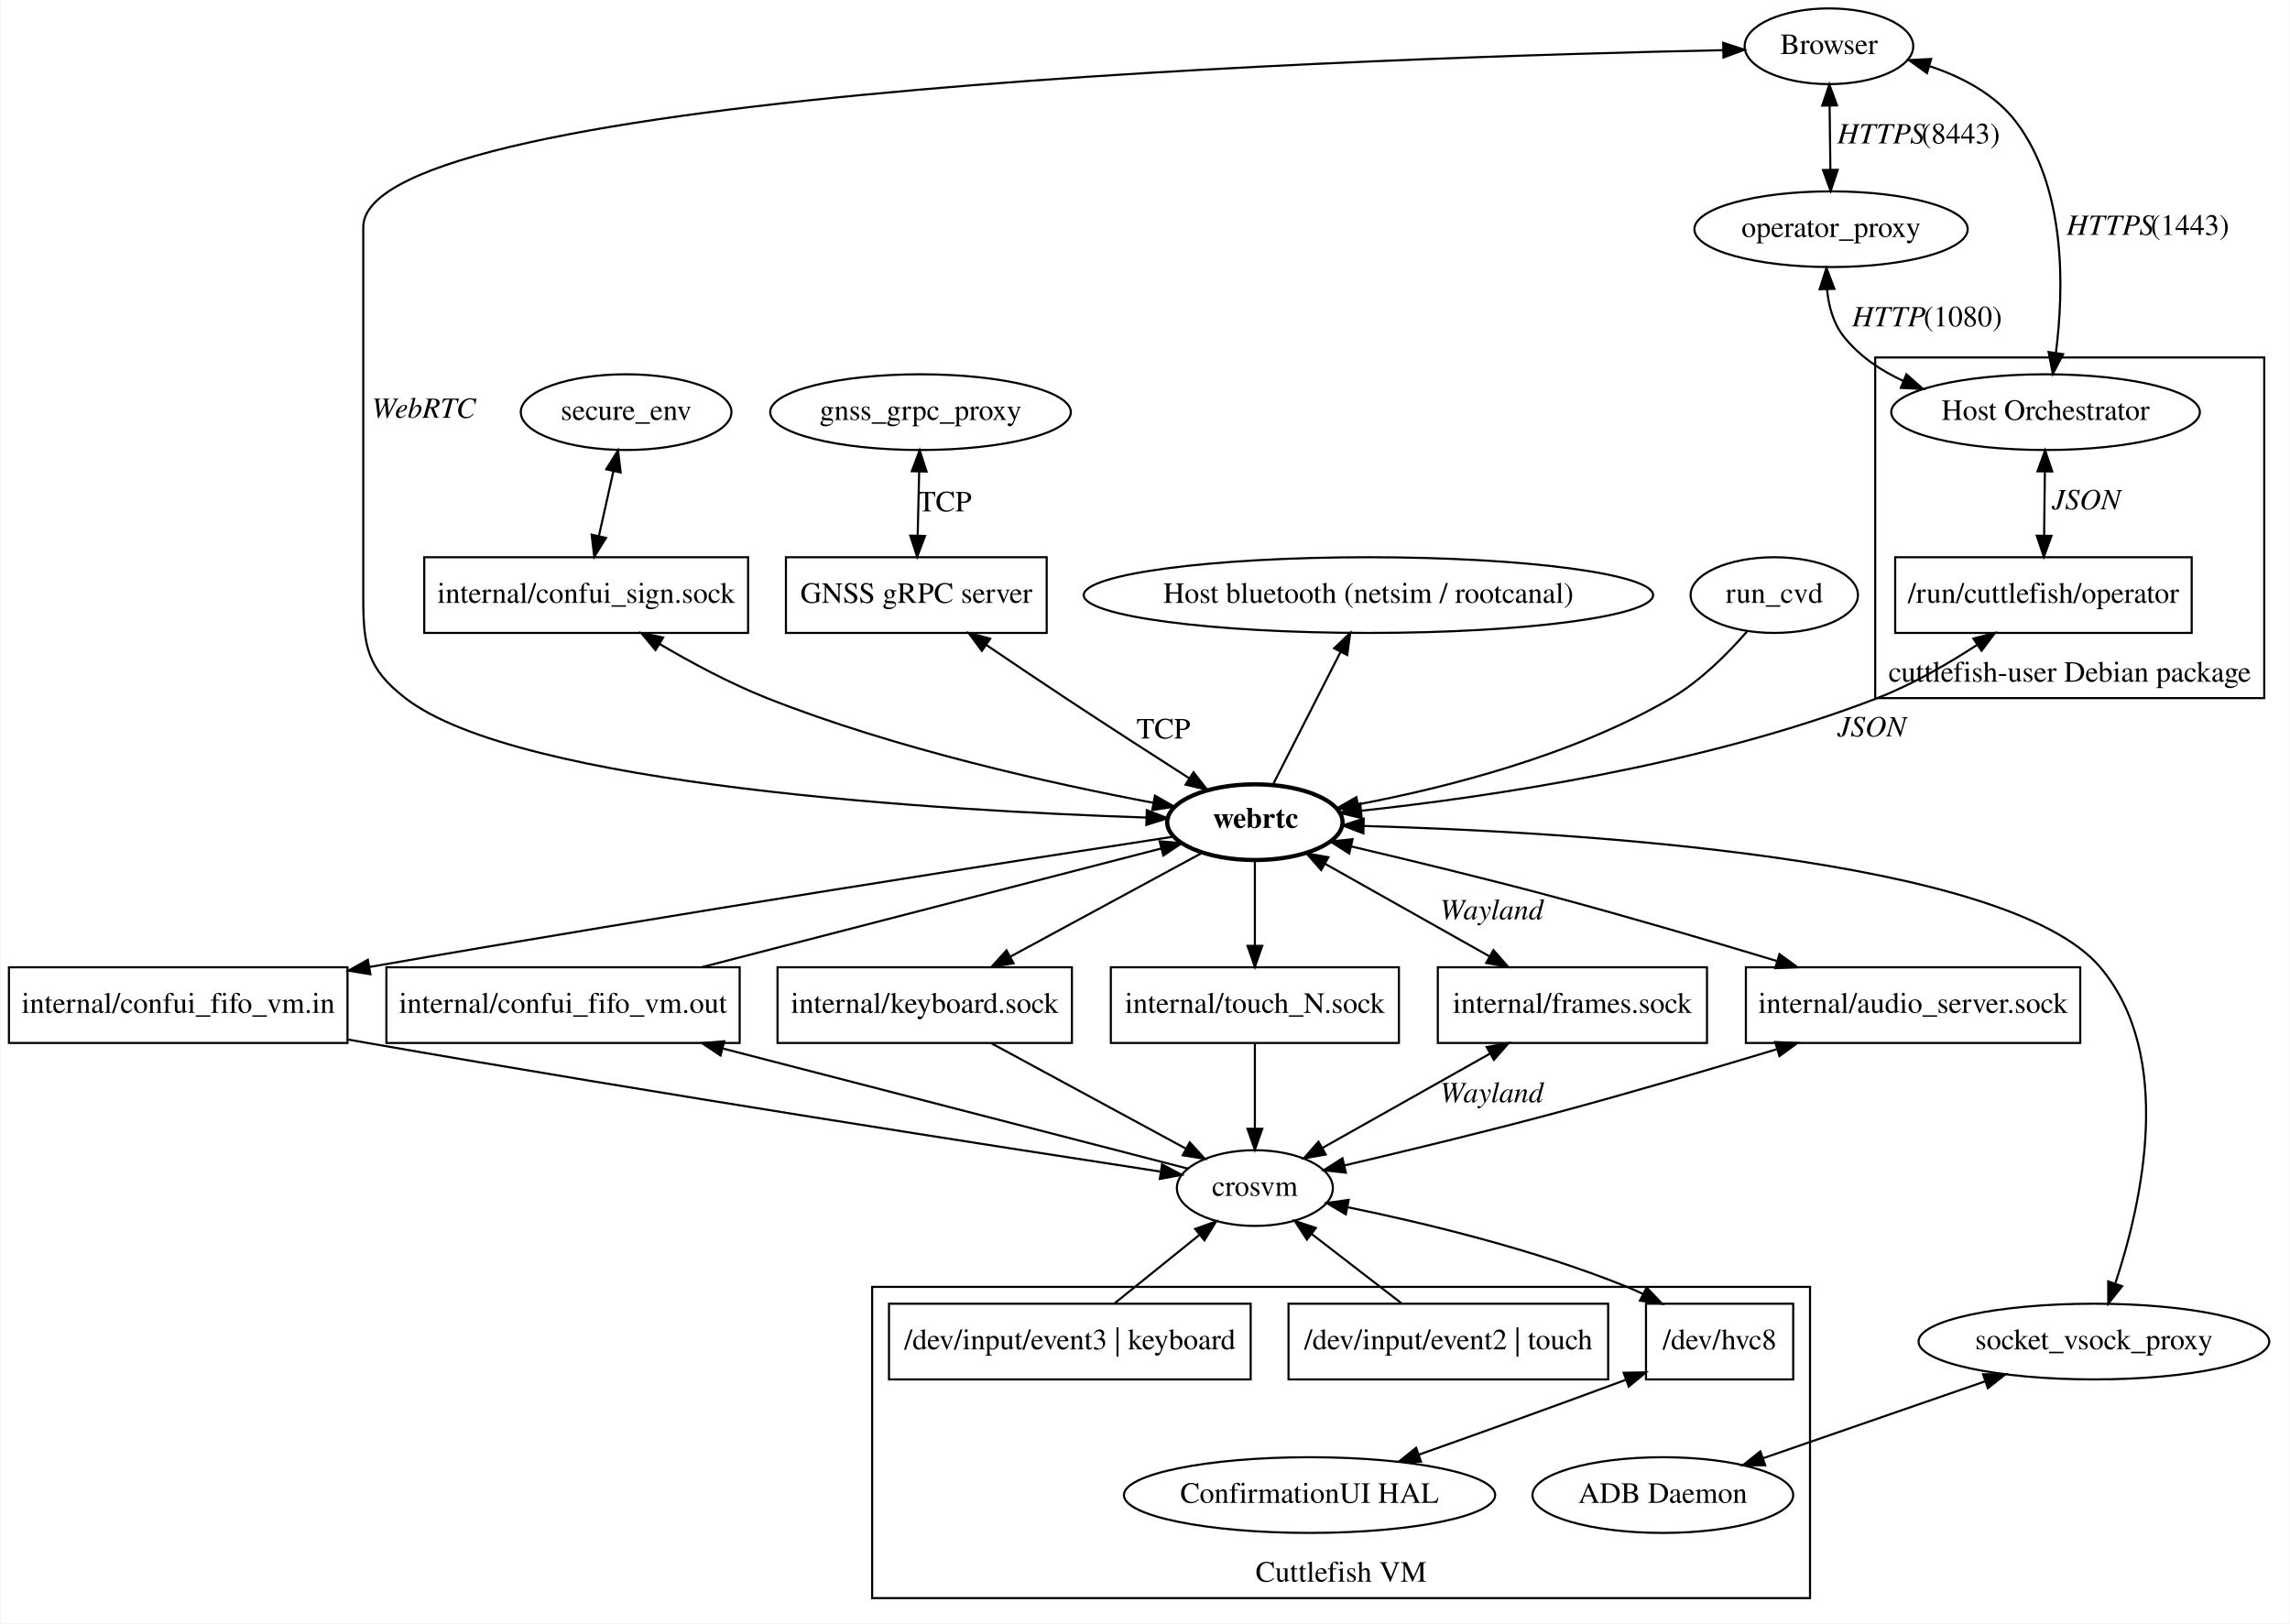
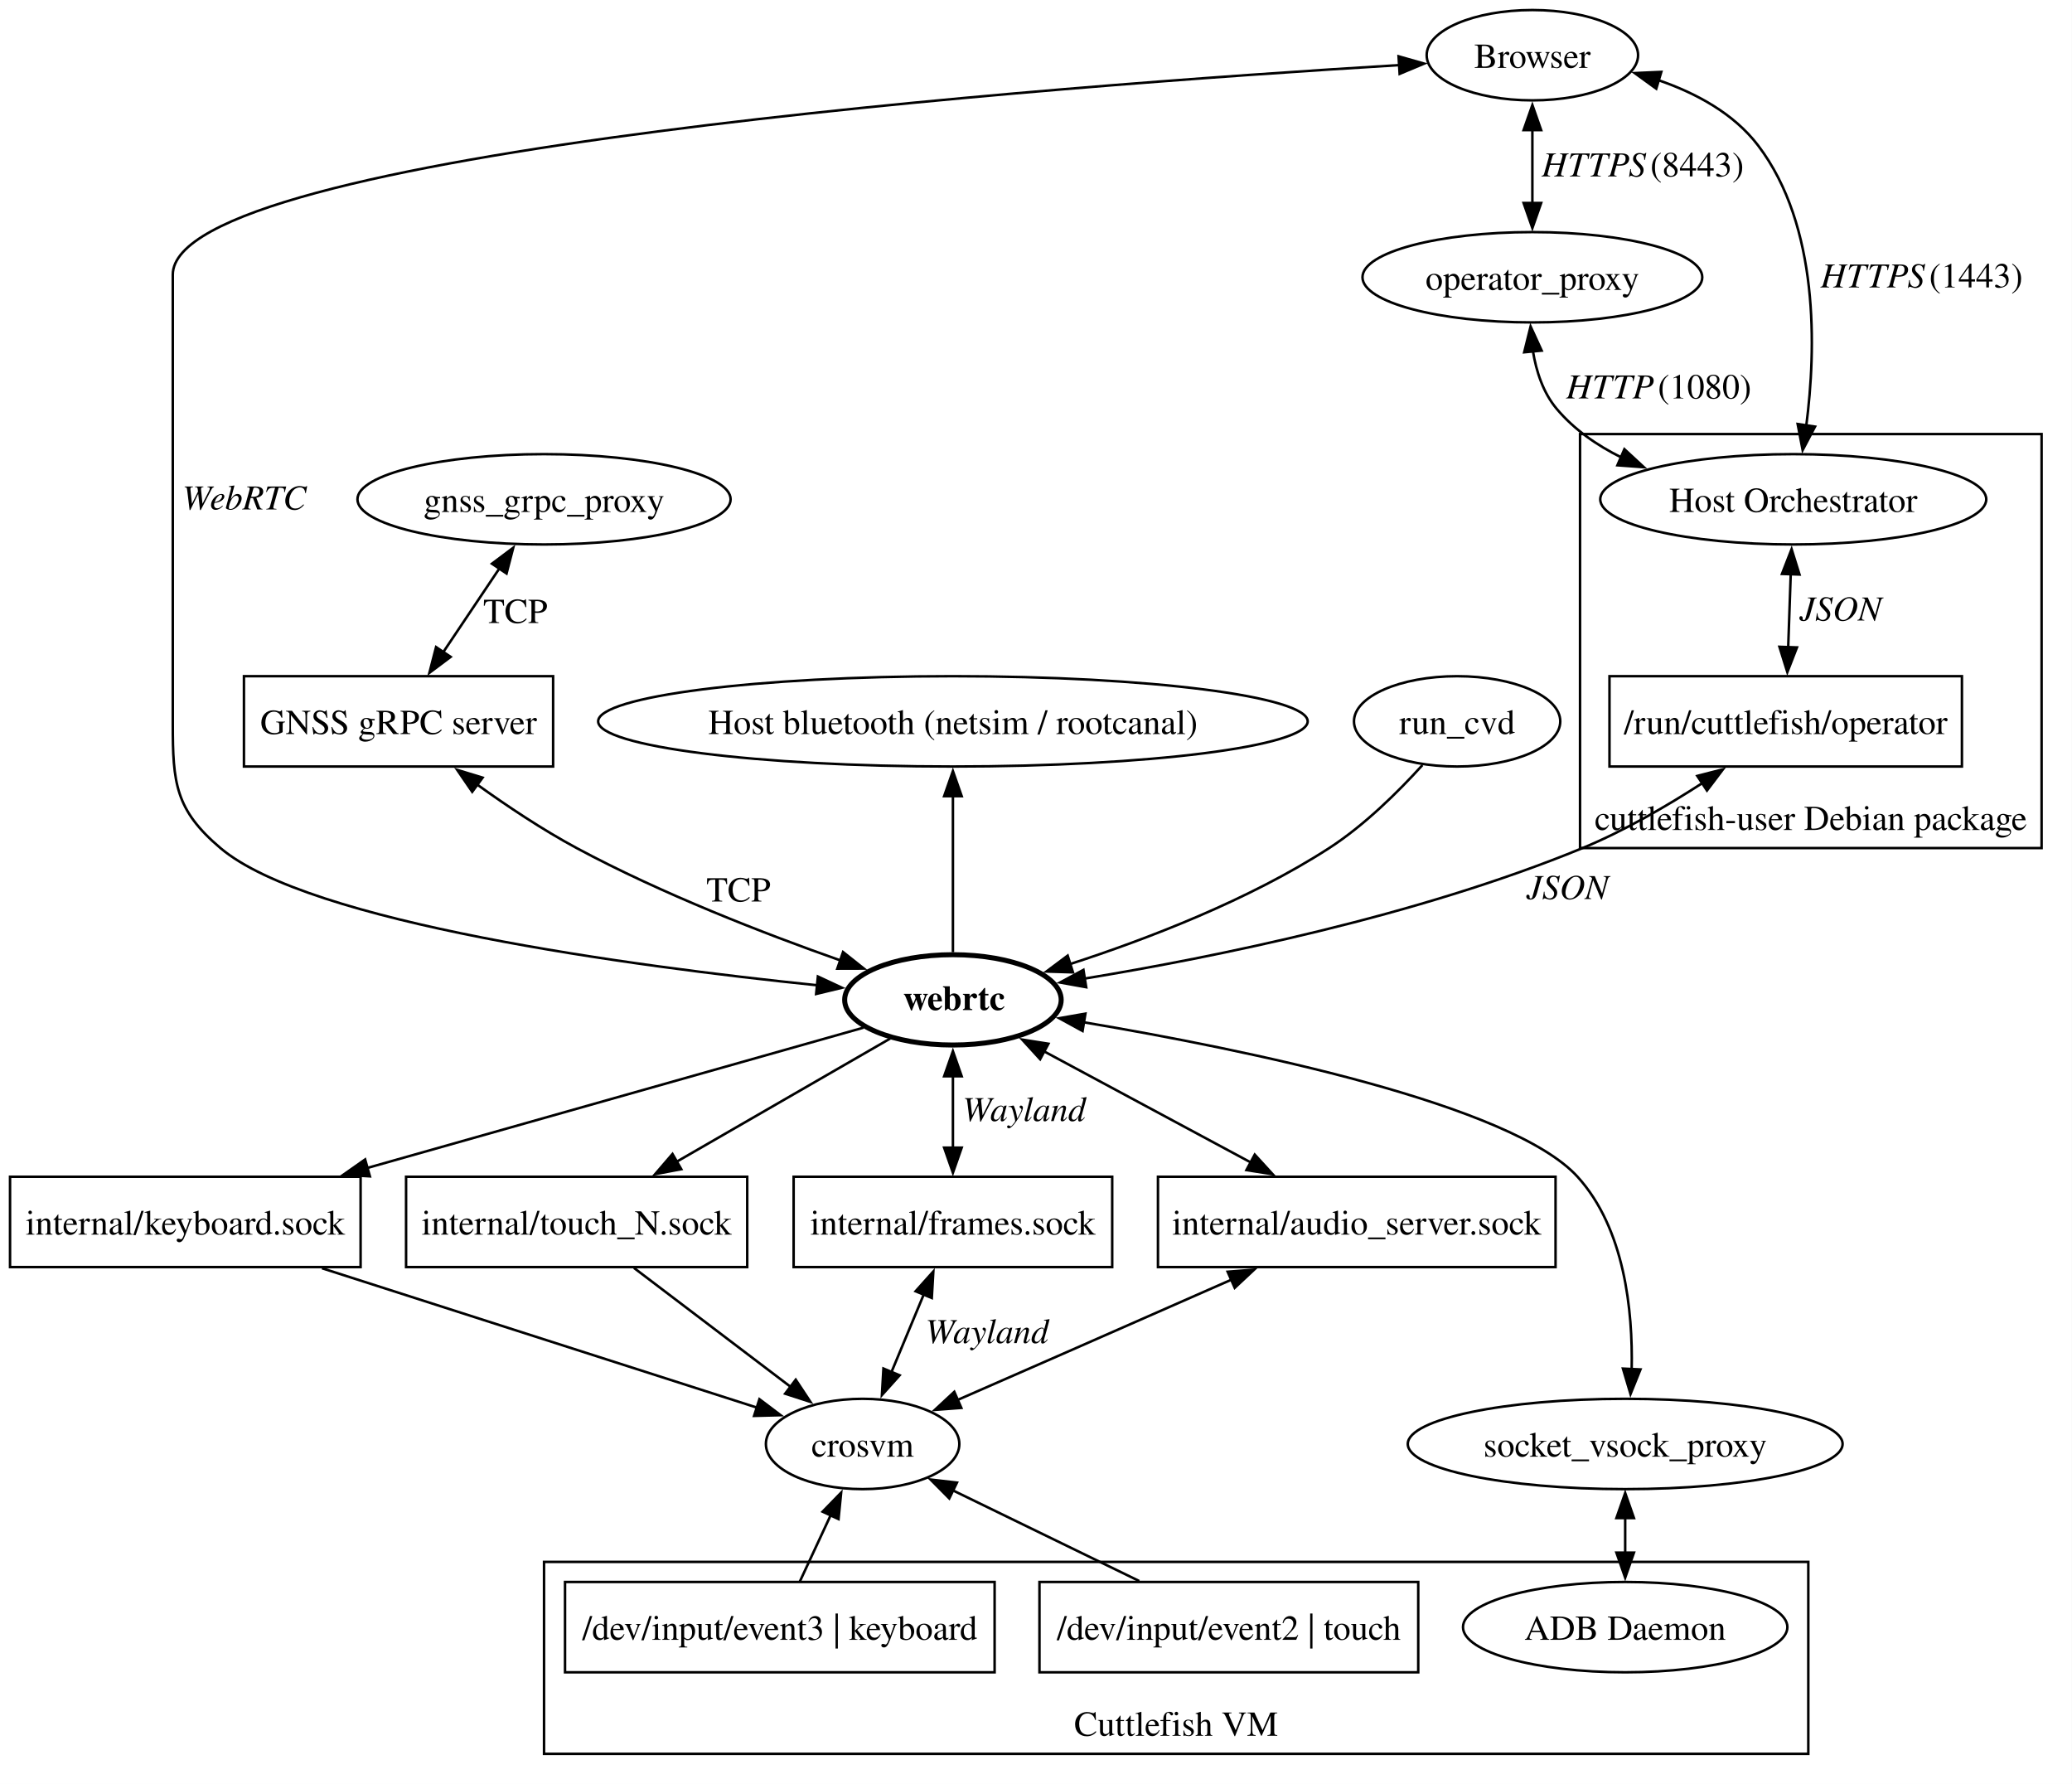
- <svg xmlns="http://www.w3.org/2000/svg" width="1089pt" height="772pt" viewBox="0.00 0.00 1088.50 772.00">
-   <g id="graph0" class="graph" transform="scale(1 1) rotate(0) translate(4 768)">
-     <polygon fill="white" stroke="transparent" points="-4,4 -4,-768 1084.5,-768 1084.5,4 -4,4" />
+ <svg xmlns="http://www.w3.org/2000/svg" width="826pt" height="711pt" viewBox="0.00 0.00 826.00 711.00">
+   <g id="graph0" class="graph" transform="scale(1 1) rotate(0) translate(4 707)">
+     <polygon fill="white" stroke="none" points="-4,4 -4,-707 821.88,-707 821.88,4 -4,4" />
    <g id="clust1" class="cluster">
-       <polygon fill="none" stroke="black" points="887.5,-436 887.5,-598 1072.5,-598 1072.5,-436 887.5,-436" />
-       <text text-anchor="middle" x="980" y="-443.8" font-family="Times,serif" font-size="14.00">cuttlefish-user Debian package</text>
+       <polygon fill="none" stroke="black" points="625.88,-369 625.88,-534 809.88,-534 809.88,-369 625.88,-369" />
+       <text xml:space="preserve" text-anchor="middle" x="717.88" y="-376.2" font-family="Times,serif" font-size="14.00">cuttlefish-user Debian package</text>
    </g>
    <g id="clust2" class="cluster">
-       <polygon fill="none" stroke="black" points="410.5,-8 410.5,-156 856.5,-156 856.5,-8 410.5,-8" />
-       <text text-anchor="middle" x="633.5" y="-15.8" font-family="Times,serif" font-size="14.00">Cuttlefish VM</text>
+       <polygon fill="none" stroke="black" points="212.88,-8 212.88,-84.5 716.88,-84.5 716.88,-8 212.88,-8" />
+       <text xml:space="preserve" text-anchor="middle" x="464.88" y="-15.2" font-family="Times,serif" font-size="14.00">Cuttlefish VM</text>
    </g>
    <g id="node1" class="node">
-       <polygon fill="none" stroke="black" points="985,-308 826,-308 826,-272 985,-272 985,-308" />
-       <text text-anchor="middle" x="905.5" y="-286.3" font-family="Times,serif" font-size="14.00">internal/audio_server.sock</text>
+       <polygon fill="none" stroke="black" points="616.12,-238 457.62,-238 457.62,-202 616.12,-202 616.12,-238" />
+       <text xml:space="preserve" text-anchor="middle" x="536.88" y="-214.95" font-family="Times,serif" font-size="14.00">internal/audio_server.sock</text>
+     </g>
+     <g id="node12" class="node">
+       <ellipse fill="none" stroke="black" stroke-width="2" cx="375.88" cy="-308.5" rx="43.16" ry="18" />
+       <text xml:space="preserve" text-anchor="start" x="352.25" y="-304.45" font-family="Times,serif" font-size="14.00"> </text>
+       <text xml:space="preserve" text-anchor="start" x="356" y="-304.45" font-family="Times,serif" font-weight="bold" font-size="14.00">webrtc</text>
+       <text xml:space="preserve" text-anchor="start" x="395.75" y="-304.45" font-family="Times,serif" font-size="14.00"> </text>
+     </g>
+     <g id="edge13" class="edge">
+       <path fill="none" stroke="black" d="M494.72,-243.65C469.06,-257.43 436.63,-274.86 412.13,-288.02" />
+       <polygon fill="black" stroke="black" points="496.2,-246.83 503.35,-239.01 492.88,-240.66 496.2,-246.83" />
+       <polygon fill="black" stroke="black" points="410.65,-284.84 403.5,-292.66 413.96,-291.01 410.65,-284.84" />
+     </g>
+     <g id="node2" class="node">
+       <ellipse fill="none" stroke="black" cx="606.88" cy="-685" rx="42.14" ry="18" />
+       <text xml:space="preserve" text-anchor="middle" x="606.88" y="-679.95" font-family="Times,serif" font-size="14.00">Browser</text>
+     </g>
+     <g id="node3" class="node">
+       <ellipse fill="none" stroke="black" cx="212.88" cy="-508" rx="74.38" ry="18" />
+       <text xml:space="preserve" text-anchor="middle" x="212.88" y="-502.95" font-family="Times,serif" font-size="14.00">gnss_grpc_proxy</text>
+     </g>
+     <g id="node4" class="node">
+       <polygon fill="none" stroke="black" points="216.5,-437.5 93.25,-437.5 93.25,-401.5 216.5,-401.5 216.5,-437.5" />
+       <text xml:space="preserve" text-anchor="middle" x="154.88" y="-414.45" font-family="Times,serif" font-size="14.00">GNSS gRPC server</text>
+     </g>
+     <g id="edge10" class="edge">
+       <path fill="none" stroke="black" d="M172.48,-446.75C179.68,-457.49 187.99,-469.89 195.2,-480.63" />
+       <polygon fill="black" stroke="black" points="175.65,-445.2 167.18,-438.85 169.84,-449.1 175.65,-445.2" />
+       <polygon fill="black" stroke="black" points="192.12,-482.33 200.6,-488.69 197.93,-478.43 192.12,-482.33" />
+       <text xml:space="preserve" text-anchor="middle" x="201.44" y="-458.7" font-family="Times,serif" font-size="14.00">TCP</text>
+     </g>
+     <g id="node5" class="node">
+       <ellipse fill="none" stroke="black" cx="375.88" cy="-419.5" rx="141.43" ry="18" />
+       <text xml:space="preserve" text-anchor="middle" x="375.88" y="-414.45" font-family="Times,serif" font-size="14.00">Host bluetooth (netsim / rootcanal)</text>
+     </g>
+     <g id="node6" class="node">
+       <polygon fill="none" stroke="black" points="139.75,-238 0,-238 0,-202 139.75,-202 139.75,-238" />
+       <text xml:space="preserve" text-anchor="middle" x="69.88" y="-214.95" font-family="Times,serif" font-size="14.00">internal/keyboard.sock</text>
+     </g>
+     <g id="edge18" class="edge">
+       <path fill="none" stroke="black" d="M142.37,-241.49C204.7,-259.11 291.95,-283.78 340.22,-297.42" />
+       <polygon fill="black" stroke="black" points="143.46,-238.16 132.89,-238.81 141.56,-244.9 143.46,-238.16" />
+     </g>
+     <g id="node7" class="node">
+       <polygon fill="none" stroke="black" points="293.88,-238 157.88,-238 157.88,-202 293.88,-202 293.88,-238" />
+       <text xml:space="preserve" text-anchor="middle" x="225.88" y="-214.95" font-family="Times,serif" font-size="14.00">internal/touch_N.sock</text>
+     </g>
+     <g id="edge20" class="edge">
+       <path fill="none" stroke="black" d="M265.81,-244.03C292.85,-259.62 327.73,-279.74 350.9,-293.1" />
+       <polygon fill="black" stroke="black" points="267.59,-241.02 257.18,-239.05 264.09,-247.08 267.59,-241.02" />
+     </g>
+     <g id="node8" class="node">
+       <ellipse fill="none" stroke="black" cx="576.88" cy="-419.5" rx="41.12" ry="18" />
+       <text xml:space="preserve" text-anchor="middle" x="576.88" y="-414.45" font-family="Times,serif" font-size="14.00">run_cvd</text>
+     </g>
+     <g id="node9" class="node">
+       <ellipse fill="none" stroke="black" cx="606.88" cy="-596.5" rx="67.73" ry="18" />
+       <text xml:space="preserve" text-anchor="middle" x="606.88" y="-591.45" font-family="Times,serif" font-size="14.00">operator_proxy</text>
+     </g>
+     <g id="edge3" class="edge">
+       <path fill="none" stroke="black" d="M606.88,-625.72C606.88,-635.21 606.88,-645.8 606.88,-655.32" />
+       <polygon fill="black" stroke="black" points="610.38,-626.1 606.88,-616.1 603.38,-626.1 610.38,-626.1" />
+       <polygon fill="black" stroke="black" points="603.38,-655.14 606.88,-665.14 610.38,-655.14 603.38,-655.14" />
+       <text xml:space="preserve" text-anchor="start" x="606.88" y="-636.7" font-family="Times,serif" font-size="14.00"> </text>
+       <text xml:space="preserve" text-anchor="start" x="610.62" y="-636.7" font-family="Times,serif" font-style="italic" font-size="14.00">HTTPS</text>
+       <text xml:space="preserve" text-anchor="start" x="650.38" y="-636.7" font-family="Times,serif" font-size="14.00"> (8443) </text>
+     </g>
+     <g id="node10" class="node">
+       <ellipse fill="none" stroke="black" cx="643.88" cy="-131.5" rx="86.67" ry="18" />
+       <text xml:space="preserve" text-anchor="middle" x="643.88" y="-126.45" font-family="Times,serif" font-size="14.00">socket_vsock_proxy</text>
+     </g>
+     <g id="edge12" class="edge">
+       <path fill="none" stroke="black" d="M646.47,-161.22C646.95,-184.74 643.65,-217.37 624.88,-238 598.58,-266.89 492.95,-288.62 428.01,-299.57" />
+       <polygon fill="black" stroke="black" points="649.97,-161.21 646,-151.38 642.98,-161.54 649.97,-161.21" />
+       <polygon fill="black" stroke="black" points="427.56,-296.1 418.27,-301.18 428.7,-303.01 427.56,-296.1" />
+     </g>
+     <g id="node11" class="node">
+       <polygon fill="none" stroke="black" points="439.38,-238 312.38,-238 312.38,-202 439.38,-202 439.38,-238" />
+       <text xml:space="preserve" text-anchor="middle" x="375.88" y="-214.95" font-family="Times,serif" font-size="14.00">internal/frames.sock</text>
+     </g>
+     <g id="edge16" class="edge">
+       <path fill="none" stroke="black" d="M375.88,-249.47C375.88,-258.65 375.88,-268.85 375.88,-278.1" />
+       <polygon fill="black" stroke="black" points="379.38,-249.6 375.88,-239.6 372.38,-249.6 379.38,-249.6" />
+       <polygon fill="black" stroke="black" points="372.38,-278.04 375.88,-288.04 379.38,-278.04 372.38,-278.04" />
+       <text xml:space="preserve" text-anchor="start" x="375.88" y="-260.2" font-family="Times,serif" font-size="14.00"> </text>
+       <text xml:space="preserve" text-anchor="start" x="379.62" y="-260.2" font-family="Times,serif" font-style="italic" font-size="14.00">Wayland</text>
+       <text xml:space="preserve" text-anchor="start" x="426.88" y="-260.2" font-family="Times,serif" font-size="14.00"> </text>
+     </g>
+     <g id="edge2" class="edge">
+       <path fill="none" stroke="black" d="M321.72,-314.33C247.45,-321.97 119.15,-339.13 83.88,-369 65.89,-384.23 64.88,-394.94 64.88,-418.5 64.88,-418.5 64.88,-418.5 64.88,-597.5 64.88,-646.69 417.48,-672.8 553.88,-681.06" />
+       <polygon fill="black" stroke="black" points="322.05,-317.81 331.65,-313.33 321.35,-310.85 322.05,-317.81" />
+       <polygon fill="black" stroke="black" points="553.54,-684.55 563.73,-681.65 553.96,-677.56 553.54,-684.55" />
+       <text xml:space="preserve" text-anchor="start" x="64.88" y="-503.95" font-family="Times,serif" font-size="14.00"> </text>
+       <text xml:space="preserve" text-anchor="start" x="68.62" y="-503.95" font-family="Times,serif" font-style="italic" font-size="14.00">WebRTC</text>
+       <text xml:space="preserve" text-anchor="start" x="116.62" y="-503.95" font-family="Times,serif" font-size="14.00"> </text>
+     </g>
+     <g id="edge9" class="edge">
+       <path fill="none" stroke="black" d="M331.09,-324.2C300.62,-334.93 259.83,-350.75 225.88,-369 212.3,-376.3 198.2,-385.7 186.18,-394.34" />
+       <polygon fill="black" stroke="black" points="332.08,-327.56 340.38,-320.97 329.79,-320.94 332.08,-327.56" />
+       <polygon fill="black" stroke="black" points="184.25,-391.42 178.26,-400.16 188.39,-397.06 184.25,-391.42" />
+       <text xml:space="preserve" text-anchor="middle" x="290.38" y="-347.7" font-family="Times,serif" font-size="14.00">TCP</text>
+     </g>
+     <g id="edge8" class="edge">
+       <path fill="none" stroke="black" d="M375.88,-327.5C375.88,-344.42 375.88,-370.04 375.88,-389.79" />
+       <polygon fill="black" stroke="black" points="372.38,-389.68 375.88,-399.68 379.38,-389.68 372.38,-389.68" />
+     </g>
+     <g id="edge7" class="edge">
+       <path fill="none" stroke="black" d="M422.58,-322.77C453.39,-332.75 493.82,-348.27 525.88,-369 539.97,-378.11 553.48,-391.51 563.05,-402.07" />
+       <polygon fill="black" stroke="black" points="423.74,-319.46 413.15,-319.8 421.63,-326.14 423.74,-319.46" />
+     </g>
+     <g id="node15" class="node">
+       <polygon fill="none" stroke="black" points="778.12,-437.5 637.62,-437.5 637.62,-401.5 778.12,-401.5 778.12,-437.5" />
+       <text xml:space="preserve" text-anchor="middle" x="707.88" y="-414.45" font-family="Times,serif" font-size="14.00">/run/cuttlefish/operator</text>
+     </g>
+     <g id="edge6" class="edge">
+       <path fill="none" stroke="black" d="M428.34,-316.98C480.18,-325.5 561.04,-341.89 626.88,-369 643.47,-375.83 660.6,-385.81 674.81,-395.01" />
+       <polygon fill="black" stroke="black" points="429.02,-313.54 418.59,-315.42 427.91,-320.45 429.02,-313.54" />
+       <polygon fill="black" stroke="black" points="672.61,-397.76 682.87,-400.38 676.48,-391.93 672.61,-397.76" />
+       <text xml:space="preserve" text-anchor="start" x="600.78" y="-348.7" font-family="Times,serif" font-size="14.00"> </text>
+       <text xml:space="preserve" text-anchor="start" x="604.53" y="-348.7" font-family="Times,serif" font-style="italic" font-size="14.00">JSON</text>
+       <text xml:space="preserve" text-anchor="start" x="636.03" y="-348.7" font-family="Times,serif" font-size="14.00"> </text>
+     </g>
+     <g id="node13" class="node">
+       <ellipse fill="none" stroke="black" cx="339.88" cy="-131.5" rx="38.56" ry="18" />
+       <text xml:space="preserve" text-anchor="middle" x="339.88" y="-126.45" font-family="Times,serif" font-size="14.00">crosvm</text>
+     </g>
+     <g id="edge14" class="edge">
+       <path fill="none" stroke="black" d="M377.56,-148.97C390.93,-154.81 406.07,-161.44 419.88,-167.5 441.85,-177.14 466.14,-187.83 486.87,-196.96" />
+       <polygon fill="black" stroke="black" points="379.23,-145.88 368.67,-145.08 376.43,-152.29 379.23,-145.88" />
+       <polygon fill="black" stroke="black" points="485.4,-200.14 495.97,-200.97 488.22,-193.73 485.4,-200.14" />
+     </g>
+     <g id="edge17" class="edge">
+       <path fill="none" stroke="black" d="M297.7,-146.01C250.98,-160.98 175.52,-185.15 124.36,-201.54" />
+       <polygon fill="black" stroke="black" points="298.74,-149.35 307.2,-142.97 296.61,-142.69 298.74,-149.35" />
+     </g>
+     <g id="edge19" class="edge">
+       <path fill="none" stroke="black" d="M311.31,-154.17C291.97,-168.85 266.76,-187.98 248.74,-201.65" />
+       <polygon fill="black" stroke="black" points="313.22,-157.12 319.07,-148.28 308.99,-151.54 313.22,-157.12" />
+     </g>
+     <g id="edge15" class="edge">
+       <path fill="none" stroke="black" d="M351.28,-159.9C355.41,-169.84 360.09,-181.07 364.24,-191.05" />
+       <polygon fill="black" stroke="black" points="354.64,-158.87 347.57,-150.99 348.18,-161.56 354.64,-158.87" />
+       <polygon fill="black" stroke="black" points="361,-192.36 368.07,-200.25 367.46,-189.68 361,-192.36" />
+       <text xml:space="preserve" text-anchor="start" x="361.1" y="-171.7" font-family="Times,serif" font-size="14.00"> </text>
+       <text xml:space="preserve" text-anchor="start" x="364.85" y="-171.7" font-family="Times,serif" font-style="italic" font-size="14.00">Wayland</text>
+       <text xml:space="preserve" text-anchor="start" x="412.1" y="-171.7" font-family="Times,serif" font-size="14.00"> </text>
+     </g>
+     <g id="node14" class="node">
+       <ellipse fill="none" stroke="black" cx="710.88" cy="-508" rx="76.94" ry="18" />
+       <text xml:space="preserve" text-anchor="middle" x="710.88" y="-502.95" font-family="Times,serif" font-size="14.00">Host Orchestrator</text>
+     </g>
+     <g id="edge1" class="edge">
+       <path fill="none" stroke="black" d="M716.06,-537.28C720.03,-567.98 721.27,-616.89 696.88,-649 687.16,-661.78 672.12,-669.9 657.1,-675.05" />
+       <polygon fill="black" stroke="black" points="719.56,-536.97 714.62,-527.6 712.63,-538.01 719.56,-536.97" />
+       <polygon fill="black" stroke="black" points="656.27,-671.65 647.69,-677.87 658.28,-678.35 656.27,-671.65" />
+       <text xml:space="preserve" text-anchor="start" x="718.06" y="-592.45" font-family="Times,serif" font-size="14.00"> </text>
+       <text xml:space="preserve" text-anchor="start" x="721.81" y="-592.45" font-family="Times,serif" font-style="italic" font-size="14.00">HTTPS</text>
+       <text xml:space="preserve" text-anchor="start" x="761.56" y="-592.45" font-family="Times,serif" font-size="14.00"> (1443) </text>
+     </g>
+     <g id="edge4" class="edge">
+       <path fill="none" stroke="black" d="M642.37,-524.68C632.62,-529.5 623.56,-535.78 616.62,-544 611.2,-550.43 608.42,-558.93 607.08,-567.17" />
+       <polygon fill="black" stroke="black" points="643.56,-527.98 651.34,-520.79 640.77,-521.56 643.56,-527.98" />
+       <polygon fill="black" stroke="black" points="603.62,-566.6 606.17,-576.89 610.59,-567.26 603.62,-566.6" />
+       <text xml:space="preserve" text-anchor="start" x="616.62" y="-548.2" font-family="Times,serif" font-size="14.00"> </text>
+       <text xml:space="preserve" text-anchor="start" x="620.38" y="-548.2" font-family="Times,serif" font-style="italic" font-size="14.00">HTTP</text>
+       <text xml:space="preserve" text-anchor="start" x="653.38" y="-548.2" font-family="Times,serif" font-size="14.00"> (1080) </text>
+     </g>
+     <g id="edge5" class="edge">
+       <path fill="none" stroke="black" d="M708.85,-448.72C709.18,-458.21 709.55,-468.8 709.88,-478.32" />
+       <polygon fill="black" stroke="black" points="712.36,-448.97 708.52,-439.1 705.37,-449.22 712.36,-448.97" />
+       <polygon fill="black" stroke="black" points="706.38,-478.26 710.22,-488.14 713.37,-478.02 706.38,-478.26" />
+       <text xml:space="preserve" text-anchor="start" x="709.64" y="-459.7" font-family="Times,serif" font-size="14.00"> </text>
+       <text xml:space="preserve" text-anchor="start" x="713.39" y="-459.7" font-family="Times,serif" font-style="italic" font-size="14.00">JSON</text>
+       <text xml:space="preserve" text-anchor="start" x="744.89" y="-459.7" font-family="Times,serif" font-size="14.00"> </text>
    </g>
    <g id="node16" class="node">
-       <ellipse fill="none" stroke="black" stroke-width="2" cx="592.5" cy="-377" rx="41.69" ry="18" />
-       <text text-anchor="start" x="568.5" y="-374.3" font-family="Times,serif" font-size="14.00"> </text>
-       <text text-anchor="start" x="572.5" y="-374.3" font-family="Times,serif" font-weight="bold" font-size="14.00">webrtc</text>
-       <text text-anchor="start" x="612.5" y="-374.3" font-family="Times,serif" font-size="14.00"> </text>
-     </g>
-     <g id="edge15" class="edge">
-       <path fill="none" stroke="black" d="M840.59,-311.02C809.24,-320.48 771.02,-331.7 736.5,-341 703.86,-349.79 666.8,-358.77 638.45,-365.44" />
-       <polygon fill="black" stroke="black" points="841.96,-314.26 850.51,-308.01 839.93,-307.56 841.96,-314.26" />
-       <polygon fill="black" stroke="black" points="637.37,-362.1 628.43,-367.79 638.96,-368.91 637.37,-362.1" />
-     </g>
-     <g id="node2" class="node">
-       <ellipse fill="none" stroke="black" cx="865.5" cy="-746" rx="40.09" ry="18" />
-       <text text-anchor="middle" x="865.5" y="-742.3" font-family="Times,serif" font-size="14.00">Browser</text>
-     </g>
-     <g id="node3" class="node">
-       <polygon fill="none" stroke="black" points="351.5,-503 197.5,-503 197.5,-467 351.5,-467 351.5,-503" />
-       <text text-anchor="middle" x="274.5" y="-481.3" font-family="Times,serif" font-size="14.00">internal/confui_sign.sock</text>
-     </g>
-     <g id="node13" class="node">
-       <ellipse fill="none" stroke="black" cx="293.5" cy="-572" rx="50.09" ry="18" />
-       <text text-anchor="middle" x="293.5" y="-568.3" font-family="Times,serif" font-size="14.00">secure_env</text>
-     </g>
-     <g id="edge10" class="edge">
-       <path fill="none" stroke="black" d="M280.59,-513.27C282.78,-523.04 285.24,-534.06 287.43,-543.83" />
-       <polygon fill="black" stroke="black" points="283.94,-512.2 278.34,-503.2 277.11,-513.72 283.94,-512.2" />
-       <polygon fill="black" stroke="black" points="284.06,-544.83 289.66,-553.82 290.89,-543.3 284.06,-544.83" />
-     </g>
-     <g id="node4" class="node">
-       <ellipse fill="none" stroke="black" cx="433.5" cy="-572" rx="71.49" ry="18" />
-       <text text-anchor="middle" x="433.5" y="-568.3" font-family="Times,serif" font-size="14.00">gnss_grpc_proxy</text>
-     </g>
-     <g id="node5" class="node">
-       <polygon fill="none" stroke="black" points="493.5,-503 369.5,-503 369.5,-467 493.5,-467 493.5,-503" />
-       <text text-anchor="middle" x="431.5" y="-481.3" font-family="Times,serif" font-size="14.00">GNSS gRPC server</text>
-     </g>
-     <g id="edge12" class="edge">
-       <path fill="none" stroke="black" d="M432.14,-513.27C432.37,-522.94 432.63,-533.83 432.85,-543.52" />
-       <polygon fill="black" stroke="black" points="435.64,-513.12 431.9,-503.2 428.64,-513.28 435.64,-513.12" />
-       <polygon fill="black" stroke="black" points="429.36,-543.91 433.1,-553.82 436.36,-543.74 429.36,-543.91" />
-       <text text-anchor="middle" x="445" y="-524.8" font-family="Times,serif" font-size="14.00">TCP</text>
-     </g>
-     <g id="node6" class="node">
-       <ellipse fill="none" stroke="black" cx="646.5" cy="-485" rx="135.38" ry="18" />
-       <text text-anchor="middle" x="646.5" y="-481.3" font-family="Times,serif" font-size="14.00">Host bluetooth (netsim / rootcanal)</text>
-     </g>
-     <g id="node7" class="node">
-       <polygon fill="none" stroke="black" points="161,-308 0,-308 0,-272 161,-272 161,-308" />
-       <text text-anchor="middle" x="80.5" y="-286.3" font-family="Times,serif" font-size="14.00">internal/confui_fifo_vm.in</text>
-     </g>
-     <g id="edge26" class="edge">
-       <path fill="none" stroke="black" d="M171.57,-308.16C318.89,-333.82 481.03,-358.99 553.75,-370.11" />
-       <polygon fill="black" stroke="black" points="171.89,-304.67 161.43,-306.39 170.68,-311.56 171.89,-304.67" />
-     </g>
-     <g id="node8" class="node">
-       <polygon fill="none" stroke="black" points="347.5,-308 179.5,-308 179.5,-272 347.5,-272 347.5,-308" />
-       <text text-anchor="middle" x="263.5" y="-286.3" font-family="Times,serif" font-size="14.00">internal/confui_fifo_vm.out</text>
-     </g>
-     <g id="edge24" class="edge">
-       <path fill="none" stroke="black" d="M329.68,-308.1C394.51,-324.85 491.52,-349.91 547.76,-364.44" />
-       <polygon fill="black" stroke="black" points="547.21,-367.91 557.77,-367.03 548.97,-361.14 547.21,-367.91" />
-     </g>
-     <g id="node9" class="node">
-       <polygon fill="none" stroke="black" points="505.5,-308 365.5,-308 365.5,-272 505.5,-272 505.5,-308" />
-       <text text-anchor="middle" x="435.5" y="-286.3" font-family="Times,serif" font-size="14.00">internal/keyboard.sock</text>
-     </g>
-     <g id="edge20" class="edge">
-       <path fill="none" stroke="black" d="M476.3,-313.09C505.18,-328.72 542.97,-349.18 567.49,-362.46" />
-       <polygon fill="black" stroke="black" points="477.73,-309.88 467.27,-308.2 474.4,-316.04 477.73,-309.88" />
-     </g>
-     <g id="node10" class="node">
-       <polygon fill="none" stroke="black" points="661,-308 524,-308 524,-272 661,-272 661,-308" />
-       <text text-anchor="middle" x="592.5" y="-286.3" font-family="Times,serif" font-size="14.00">internal/touch_N.sock</text>
+       <polygon fill="none" stroke="black" points="392.5,-76.5 221.25,-76.5 221.25,-40.5 392.5,-40.5 392.5,-76.5" />
+       <text xml:space="preserve" text-anchor="middle" x="306.88" y="-53.45" font-family="Times,serif" font-size="14.00">/dev/input/event3 | keyboard</text>
+     </g>
+     <g id="edge21" class="edge">
+       <path fill="none" stroke="black" d="M314.86,-76.69C318.55,-84.62 323.02,-94.24 327.16,-103.14" />
+       <polygon fill="black" stroke="black" points="323.93,-104.51 331.32,-112.1 330.28,-101.56 323.93,-104.51" />
+     </g>
+     <g id="node17" class="node">
+       <polygon fill="none" stroke="black" points="561.38,-76.5 410.38,-76.5 410.38,-40.5 561.38,-40.5 561.38,-76.5" />
+       <text xml:space="preserve" text-anchor="middle" x="485.88" y="-53.45" font-family="Times,serif" font-size="14.00">/dev/input/event2 | touch</text>
    </g>
    <g id="edge22" class="edge">
-       <path fill="none" stroke="black" d="M592.5,-318.27C592.5,-331.58 592.5,-347.19 592.5,-358.82" />
-       <polygon fill="black" stroke="black" points="596,-318.2 592.5,-308.2 589,-318.2 596,-318.2" />
-     </g>
-     <g id="node11" class="node">
-       <ellipse fill="none" stroke="black" cx="839.5" cy="-485" rx="39.79" ry="18" />
-       <text text-anchor="middle" x="839.5" y="-481.3" font-family="Times,serif" font-size="14.00">run_cvd</text>
-     </g>
-     <g id="node12" class="node">
-       <ellipse fill="none" stroke="black" cx="866.5" cy="-659" rx="64.99" ry="18" />
-       <text text-anchor="middle" x="866.5" y="-655.3" font-family="Times,serif" font-size="14.00">operator_proxy</text>
-     </g>
-     <g id="edge3" class="edge">
-       <path fill="none" stroke="black" d="M866.18,-687.27C866.07,-696.94 865.94,-707.83 865.82,-717.52" />
-       <polygon fill="black" stroke="black" points="869.68,-687.24 866.3,-677.2 862.68,-687.16 869.68,-687.24" />
-       <polygon fill="black" stroke="black" points="862.32,-717.78 865.7,-727.82 869.32,-717.87 862.32,-717.78" />
-       <text text-anchor="start" x="865.5" y="-699.8" font-family="Times,serif" font-size="14.00"> </text>
-       <text text-anchor="start" x="869.5" y="-699.8" font-family="Times,serif" font-style="italic" font-size="14.00">HTTPS</text>
-       <text text-anchor="start" x="909.5" y="-699.8" font-family="Times,serif" font-size="14.00"> (8443) </text>
-     </g>
-     <g id="node14" class="node">
-       <ellipse fill="none" stroke="black" cx="991.5" cy="-130" rx="83.39" ry="18" />
-       <text text-anchor="middle" x="991.5" y="-126.3" font-family="Times,serif" font-size="14.00">socket_vsock_proxy</text>
-     </g>
-     <g id="edge14" class="edge">
-       <path fill="none" stroke="black" d="M1001.76,-157.9C1014.37,-196.06 1030.04,-265.94 994.5,-308 950.21,-360.41 742.41,-372.44 644.19,-375.19" />
-       <polygon fill="black" stroke="black" points="1004.91,-156.33 998.32,-148.03 998.3,-158.62 1004.91,-156.33" />
-       <polygon fill="black" stroke="black" points="644.09,-371.69 634.18,-375.45 644.27,-378.69 644.09,-371.69" />
-     </g>
-     <g id="node15" class="node">
-       <polygon fill="none" stroke="black" points="807.5,-308 679.5,-308 679.5,-272 807.5,-272 807.5,-308" />
-       <text text-anchor="middle" x="743.5" y="-286.3" font-family="Times,serif" font-size="14.00">internal/frames.sock</text>
-     </g>
-     <g id="edge18" class="edge">
-       <path fill="none" stroke="black" d="M703.95,-313.26C679.64,-326.95 648.83,-344.29 625.77,-357.27" />
-       <polygon fill="black" stroke="black" points="705.95,-316.16 712.94,-308.2 702.51,-310.06 705.95,-316.16" />
-       <polygon fill="black" stroke="black" points="624.03,-354.23 617.03,-362.19 627.46,-360.33 624.03,-354.23" />
-       <text text-anchor="start" x="676.5" y="-330.8" font-family="Times,serif" font-size="14.00"> </text>
-       <text text-anchor="start" x="680.5" y="-330.8" font-family="Times,serif" font-style="italic" font-size="14.00">Wayland</text>
-       <text text-anchor="start" x="728.5" y="-330.8" font-family="Times,serif" font-size="14.00"> </text>
-     </g>
-     <g id="edge2" class="edge">
-       <path fill="none" stroke="black" d="M540.91,-379.2C444.66,-382.42 242.54,-394.12 188.5,-436 170.23,-450.16 168.5,-460.89 168.5,-484 168.5,-484 168.5,-484 168.5,-660 168.5,-725.2 655.23,-740.79 815.21,-744.15" />
-       <polygon fill="black" stroke="black" points="541.12,-382.7 551,-378.88 540.9,-375.7 541.12,-382.7" />
-       <polygon fill="black" stroke="black" points="815.2,-747.65 825.27,-744.35 815.34,-740.65 815.2,-747.65" />
-       <text text-anchor="start" x="168.5" y="-569.3" font-family="Times,serif" font-size="14.00"> </text>
-       <text text-anchor="start" x="172.5" y="-569.3" font-family="Times,serif" font-style="italic" font-size="14.00">WebRTC</text>
-       <text text-anchor="start" x="221.5" y="-569.3" font-family="Times,serif" font-size="14.00"> </text>
-     </g>
-     <g id="edge9" class="edge">
-       <path fill="none" stroke="black" d="M544.11,-386.23C496.36,-395.24 421.82,-411.72 360.5,-436 342.96,-442.95 324.56,-452.82 309.3,-461.81" />
-       <polygon fill="black" stroke="black" points="544.98,-389.63 554.17,-384.37 543.7,-382.75 544.98,-389.63" />
-       <polygon fill="black" stroke="black" points="307.48,-458.82 300.71,-466.97 311.09,-464.82 307.48,-458.82" />
+       <path fill="none" stroke="black" d="M450.16,-76.87C427.57,-87.86 398.46,-102.01 375.83,-113.02" />
+       <polygon fill="black" stroke="black" points="374.43,-109.8 366.97,-117.32 377.49,-116.1 374.43,-109.8" />
+     </g>
+     <g id="node18" class="node">
+       <ellipse fill="none" stroke="black" cx="643.88" cy="-58.5" rx="64.66" ry="18" />
+       <text xml:space="preserve" text-anchor="middle" x="643.88" y="-53.45" font-family="Times,serif" font-size="14.00">ADB Daemon</text>
    </g>
    <g id="edge11" class="edge">
-       <path fill="none" stroke="black" d="M561.23,-397.92C543.87,-409.03 521.92,-423.18 502.5,-436 490.11,-444.18 476.59,-453.27 464.71,-461.33" />
-       <polygon fill="black" stroke="black" points="563.31,-400.74 569.85,-392.4 559.54,-394.84 563.31,-400.74" />
-       <polygon fill="black" stroke="black" points="462.69,-458.47 456.38,-466.98 466.62,-464.26 462.69,-458.47" />
-       <text text-anchor="middle" x="549" y="-416.8" font-family="Times,serif" font-size="14.00">TCP</text>
-     </g>
-     <g id="edge8" class="edge">
-       <path fill="none" stroke="black" d="M601.18,-395.03C609.84,-412.03 623.26,-438.38 633.25,-457.99" />
-       <polygon fill="black" stroke="black" points="630.19,-459.69 637.85,-467.01 636.42,-456.51 630.19,-459.69" />
-     </g>
-     <g id="edge7" class="edge">
-       <path fill="none" stroke="black" d="M641.51,-385.46C683.29,-393.38 743.82,-408.65 790.5,-436 804.47,-444.19 817.43,-457.22 826.5,-467.64" />
-       <polygon fill="black" stroke="black" points="642.05,-382 631.58,-383.65 640.79,-388.89 642.05,-382" />
-     </g>
-     <g id="node19" class="node">
-       <polygon fill="none" stroke="black" points="1038,-503 897,-503 897,-467 1038,-467 1038,-503" />
-       <text text-anchor="middle" x="967.5" y="-481.3" font-family="Times,serif" font-size="14.00">/run/cuttlefish/operator</text>
-     </g>
-     <g id="edge6" class="edge">
-       <path fill="none" stroke="black" d="M643.01,-382.43C703.17,-388.93 805.89,-403.95 888.5,-436 904.95,-442.38 921.83,-452.13 935.75,-461.18" />
-       <polygon fill="black" stroke="black" points="643.32,-378.94 633.01,-381.38 642.59,-385.9 643.32,-378.94" />
-       <polygon fill="black" stroke="black" points="934.18,-464.34 944.44,-466.99 938.07,-458.52 934.18,-464.34" />
-       <text text-anchor="start" x="865.5" y="-417.8" font-family="Times,serif" font-size="14.00"> </text>
-       <text text-anchor="start" x="869.5" y="-417.8" font-family="Times,serif" font-style="italic" font-size="14.00">JSON</text>
-       <text text-anchor="start" x="901.5" y="-417.8" font-family="Times,serif" font-size="14.00"> </text>
-     </g>
-     <g id="node17" class="node">
-       <ellipse fill="none" stroke="black" cx="592.5" cy="-203" rx="37.09" ry="18" />
-       <text text-anchor="middle" x="592.5" y="-199.3" font-family="Times,serif" font-size="14.00">crosvm</text>
-     </g>
-     <g id="edge16" class="edge">
-       <path fill="none" stroke="black" d="M635.32,-213.82C664.03,-220.56 702.65,-229.88 736.5,-239 771.02,-248.3 809.24,-259.52 840.59,-268.98" />
-       <polygon fill="black" stroke="black" points="635.75,-210.33 625.22,-211.47 634.16,-217.15 635.75,-210.33" />
-       <polygon fill="black" stroke="black" points="839.93,-272.44 850.51,-271.99 841.96,-265.74 839.93,-272.44" />
-     </g>
-     <g id="edge25" class="edge">
-       <path fill="none" stroke="black" d="M547.38,-210.86C470.11,-222.71 307.51,-248.03 170.5,-272 167.52,-272.52 164.49,-273.06 161.43,-273.61" />
-       <polygon fill="black" stroke="black" points="548.35,-214.25 557.71,-209.28 547.3,-207.33 548.35,-214.25" />
-     </g>
-     <g id="edge23" class="edge">
-       <path fill="none" stroke="black" d="M560.66,-212.23C510.01,-225.31 409.69,-251.23 339.69,-269.31" />
-       <polygon fill="black" stroke="black" points="338.4,-266.03 329.6,-271.92 340.15,-272.81 338.4,-266.03" />
-     </g>
-     <g id="edge19" class="edge">
-       <path fill="none" stroke="black" d="M559.54,-221.84C532.35,-236.57 494.02,-257.32 467.18,-271.85" />
-       <polygon fill="black" stroke="black" points="561.53,-224.75 568.66,-216.91 558.19,-218.59 561.53,-224.75" />
-     </g>
-     <g id="edge21" class="edge">
-       <path fill="none" stroke="black" d="M592.5,-231.27C592.5,-244.58 592.5,-260.19 592.5,-271.82" />
-       <polygon fill="black" stroke="black" points="596,-231.2 592.5,-221.2 589,-231.2 596,-231.2" />
-     </g>
-     <g id="edge17" class="edge">
-       <path fill="none" stroke="black" d="M624.55,-222.04C647.86,-235.16 679.55,-253 704.37,-266.97" />
-       <polygon fill="black" stroke="black" points="626.19,-218.95 615.76,-217.09 622.76,-225.05 626.19,-218.95" />
-       <polygon fill="black" stroke="black" points="702.74,-270.07 713.17,-271.93 706.17,-263.97 702.74,-270.07" />
-       <text text-anchor="start" x="676.5" y="-243.8" font-family="Times,serif" font-size="14.00"> </text>
-       <text text-anchor="start" x="680.5" y="-243.8" font-family="Times,serif" font-style="italic" font-size="14.00">Wayland</text>
-       <text text-anchor="start" x="728.5" y="-243.8" font-family="Times,serif" font-size="14.00"> </text>
-     </g>
-     <g id="node18" class="node">
-       <ellipse fill="none" stroke="black" cx="968.5" cy="-572" rx="73.39" ry="18" />
-       <text text-anchor="middle" x="968.5" y="-568.3" font-family="Times,serif" font-size="14.00">Host Orchestrator</text>
-     </g>
-     <g id="edge1" class="edge">
-       <path fill="none" stroke="black" d="M973.44,-600.35C977.26,-630.36 978.44,-678.45 954.5,-710 944.54,-723.13 928.92,-731.34 913.54,-736.47" />
-       <polygon fill="black" stroke="black" points="976.87,-599.57 971.96,-590.18 969.94,-600.58 976.87,-599.57" />
-       <polygon fill="black" stroke="black" points="912.12,-733.24 903.52,-739.42 914.1,-739.95 912.12,-733.24" />
-       <text text-anchor="start" x="974.5" y="-656.3" font-family="Times,serif" font-size="14.00"> </text>
-       <text text-anchor="start" x="978.5" y="-656.3" font-family="Times,serif" font-style="italic" font-size="14.00">HTTPS</text>
-       <text text-anchor="start" x="1018.5" y="-656.3" font-family="Times,serif" font-size="14.00"> (1443) </text>
-     </g>
-     <g id="edge4" class="edge">
-       <path fill="none" stroke="black" d="M900.95,-586.79C890.03,-591.81 879.9,-598.66 872.5,-608 867.52,-614.29 865.33,-622.49 864.59,-630.43" />
-       <polygon fill="black" stroke="black" points="902.33,-590.01 910.26,-582.99 899.68,-583.53 902.33,-590.01" />
-       <polygon fill="black" stroke="black" points="861.08,-630.45 864.31,-640.54 868.08,-630.63 861.08,-630.45" />
-       <text text-anchor="start" x="872.5" y="-612.8" font-family="Times,serif" font-size="14.00"> </text>
-       <text text-anchor="start" x="876.5" y="-612.8" font-family="Times,serif" font-style="italic" font-size="14.00">HTTP</text>
-       <text text-anchor="start" x="910.5" y="-612.8" font-family="Times,serif" font-size="14.00"> (1080) </text>
-     </g>
-     <g id="edge5" class="edge">
-       <path fill="none" stroke="black" d="M967.82,-513.27C967.93,-522.94 968.06,-533.83 968.18,-543.52" />
-       <polygon fill="black" stroke="black" points="971.32,-513.16 967.7,-503.2 964.32,-513.24 971.32,-513.16" />
-       <polygon fill="black" stroke="black" points="964.68,-543.87 968.3,-553.82 971.68,-543.78 964.68,-543.87" />
-       <text text-anchor="start" x="967.5" y="-525.8" font-family="Times,serif" font-size="14.00"> </text>
-       <text text-anchor="start" x="971.5" y="-525.8" font-family="Times,serif" font-style="italic" font-size="14.00">JSON</text>
-       <text text-anchor="start" x="1003.5" y="-525.8" font-family="Times,serif" font-size="14.00"> </text>
-     </g>
-     <g id="node20" class="node">
-       <polygon fill="none" stroke="black" points="848.5,-148 778.5,-148 778.5,-112 848.5,-112 848.5,-148" />
-       <text text-anchor="middle" x="813.5" y="-126.3" font-family="Times,serif" font-size="14.00">/dev/hvc8</text>
-     </g>
-     <g id="edge28" class="edge">
-       <path fill="none" stroke="black" d="M777.08,-152.64C774.55,-153.85 772.01,-154.98 769.5,-156 725.67,-173.79 672.9,-186.45 636.45,-193.93" />
-       <polygon fill="black" stroke="black" points="778.81,-155.68 786.12,-148.01 775.62,-149.45 778.81,-155.68" />
-       <polygon fill="black" stroke="black" points="635.74,-190.5 626.62,-195.9 637.11,-197.37 635.74,-190.5" />
-     </g>
-     <g id="node21" class="node">
-       <polygon fill="none" stroke="black" points="590.5,-148 418.5,-148 418.5,-112 590.5,-112 590.5,-148" />
-       <text text-anchor="middle" x="504.5" y="-126.3" font-family="Times,serif" font-size="14.00">/dev/input/event3 | keyboard</text>
-     </g>
-     <g id="edge29" class="edge">
-       <path fill="none" stroke="black" d="M525.8,-148.19C537.9,-157.95 553.16,-170.26 566.02,-180.64" />
-       <polygon fill="black" stroke="black" points="564.1,-183.58 574.08,-187.13 568.49,-178.13 564.1,-183.58" />
-     </g>
-     <g id="node22" class="node">
-       <polygon fill="none" stroke="black" points="760.5,-148 608.5,-148 608.5,-112 760.5,-112 760.5,-148" />
-       <text text-anchor="middle" x="684.5" y="-126.3" font-family="Times,serif" font-size="14.00">/dev/input/event2 | touch</text>
-     </g>
-     <g id="edge30" class="edge">
-       <path fill="none" stroke="black" d="M662.23,-148.19C649.37,-158.11 633.1,-170.66 619.52,-181.15" />
-       <polygon fill="black" stroke="black" points="617.24,-178.49 611.46,-187.37 621.51,-184.03 617.24,-178.49" />
-     </g>
-     <g id="node23" class="node">
-       <ellipse fill="none" stroke="black" cx="786.5" cy="-57" rx="61.99" ry="18" />
-       <text text-anchor="middle" x="786.5" y="-53.3" font-family="Times,serif" font-size="14.00">ADB Daemon</text>
-     </g>
-     <g id="edge13" class="edge">
-       <path fill="none" stroke="black" d="M834.07,-74.48C865.68,-85.42 907.17,-99.79 939.63,-111.03" />
-       <polygon fill="black" stroke="black" points="835.17,-71.15 824.58,-71.19 832.88,-77.77 835.17,-71.15" />
-       <polygon fill="black" stroke="black" points="938.79,-114.45 949.39,-114.41 941.08,-107.83 938.79,-114.45" />
-     </g>
-     <g id="node24" class="node">
-       <ellipse fill="none" stroke="black" cx="618.5" cy="-57" rx="88.28" ry="18" />
-       <text text-anchor="middle" x="618.5" y="-53.3" font-family="Times,serif" font-size="14.00">ConfirmationUI HAL</text>
-     </g>
-     <g id="edge27" class="edge">
-       <path fill="none" stroke="black" d="M670.49,-76.23C697.38,-85.74 730.94,-97.74 768.76,-111.76" />
-       <polygon fill="black" stroke="black" points="671.51,-72.87 660.91,-72.84 669.17,-79.48 671.51,-72.87" />
-       <polygon fill="black" stroke="black" points="767.87,-115.17 778.47,-115.37 770.31,-108.61 767.87,-115.17" />
+       <path fill="none" stroke="black" d="M643.88,-87.92C643.88,-92.66 643.88,-97.56 643.88,-102.29" />
+       <polygon fill="black" stroke="black" points="647.38,-88.2 643.88,-78.2 640.38,-88.2 647.38,-88.2" />
+       <polygon fill="black" stroke="black" points="640.38,-101.96 643.88,-111.96 647.38,-101.96 640.38,-101.96" />
    </g>
  </g>
</svg>
